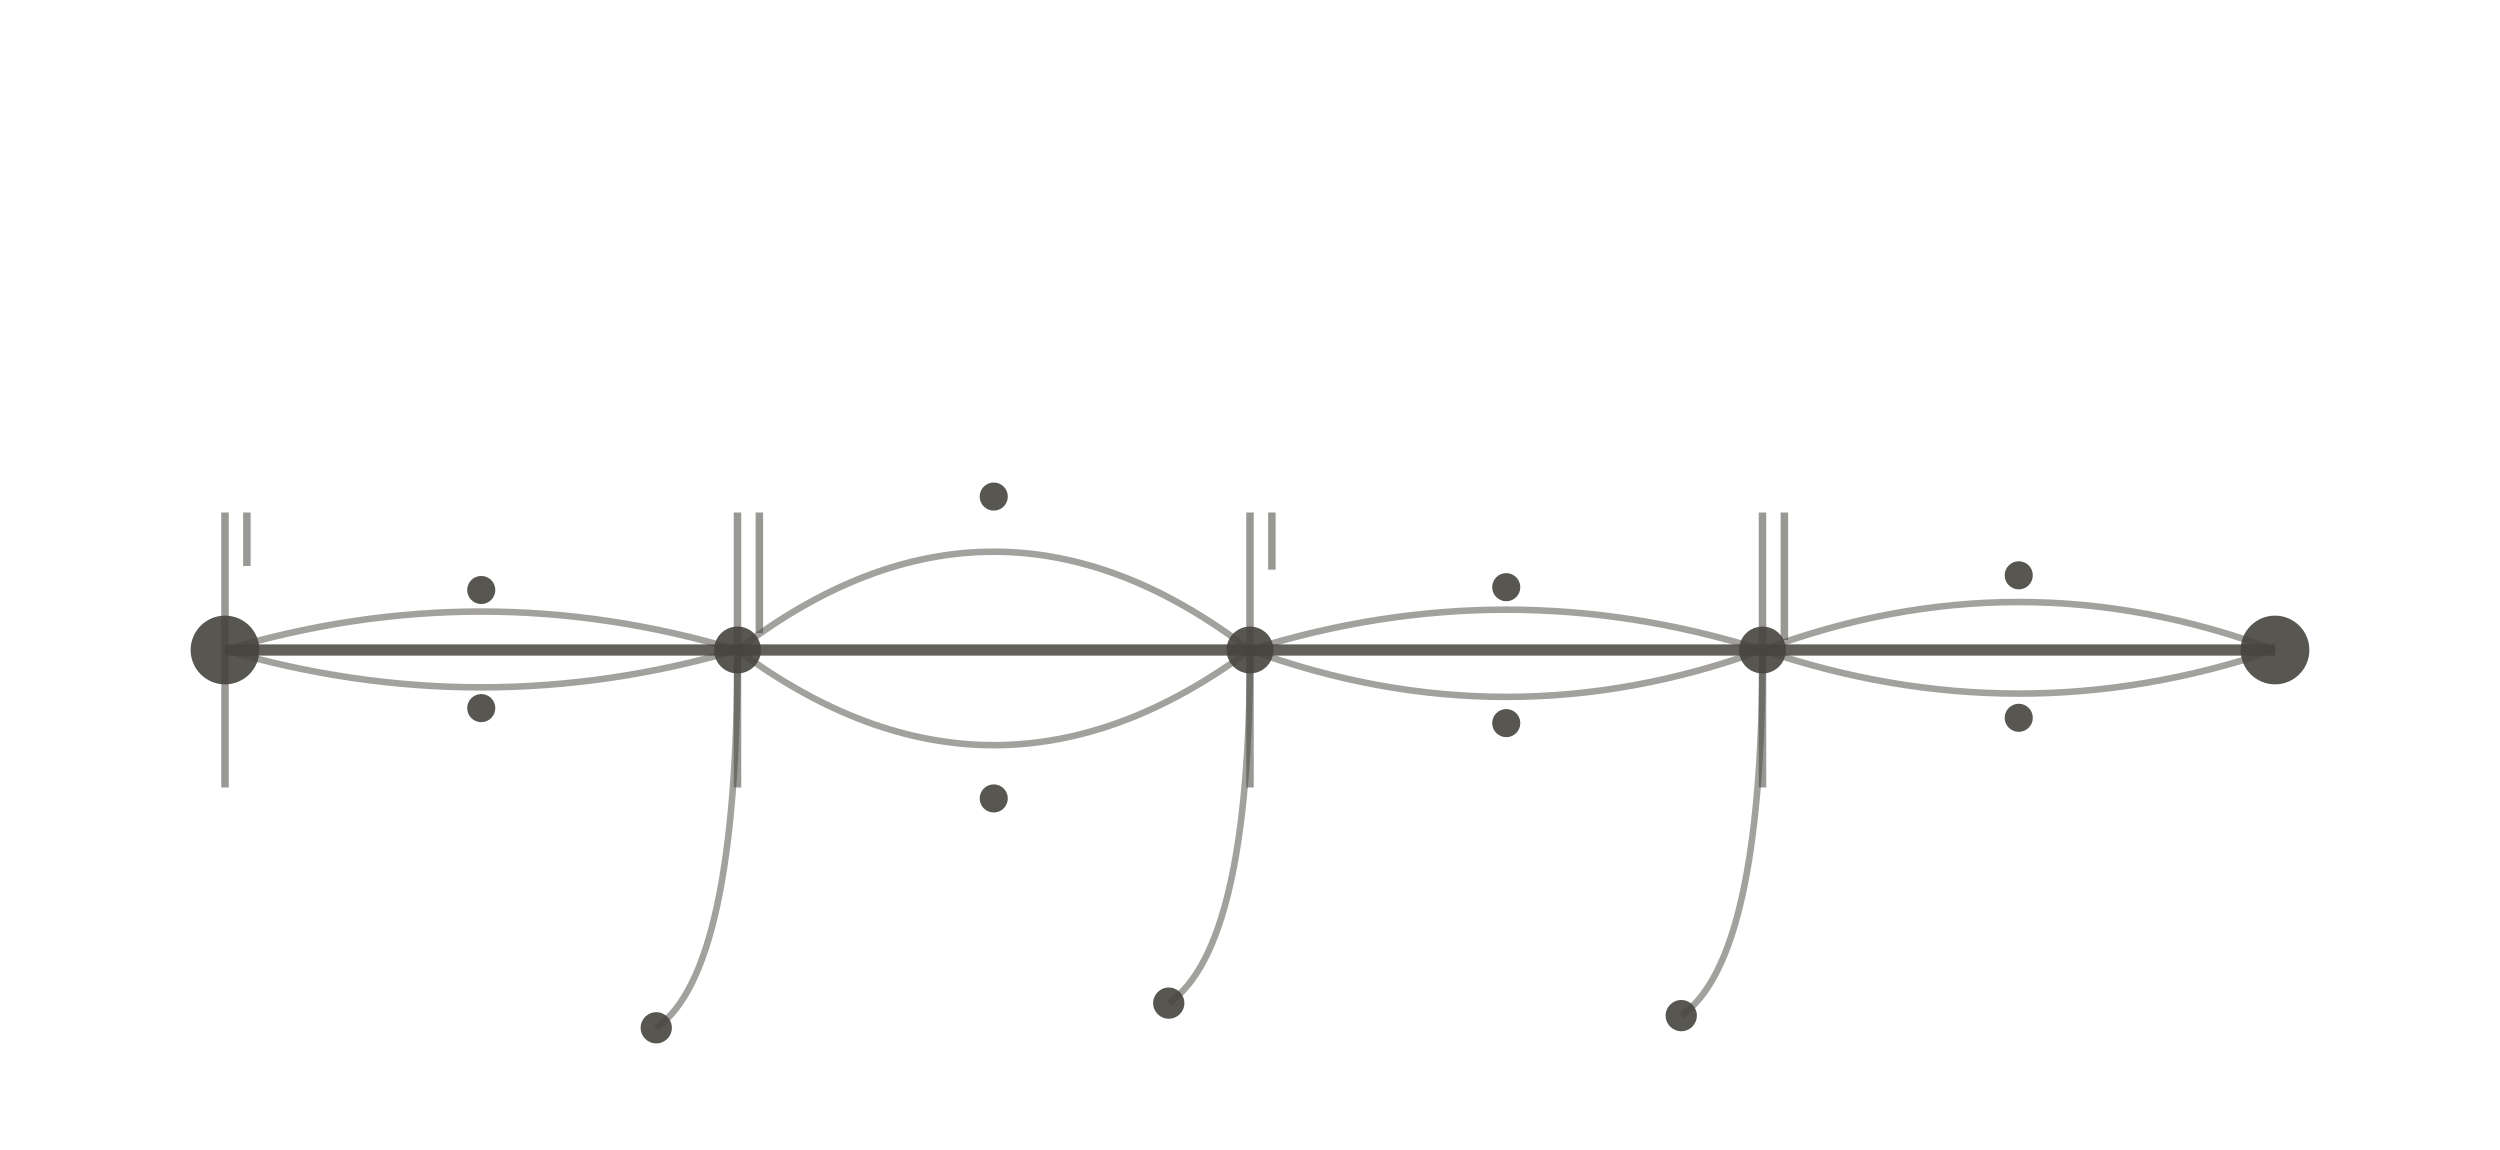
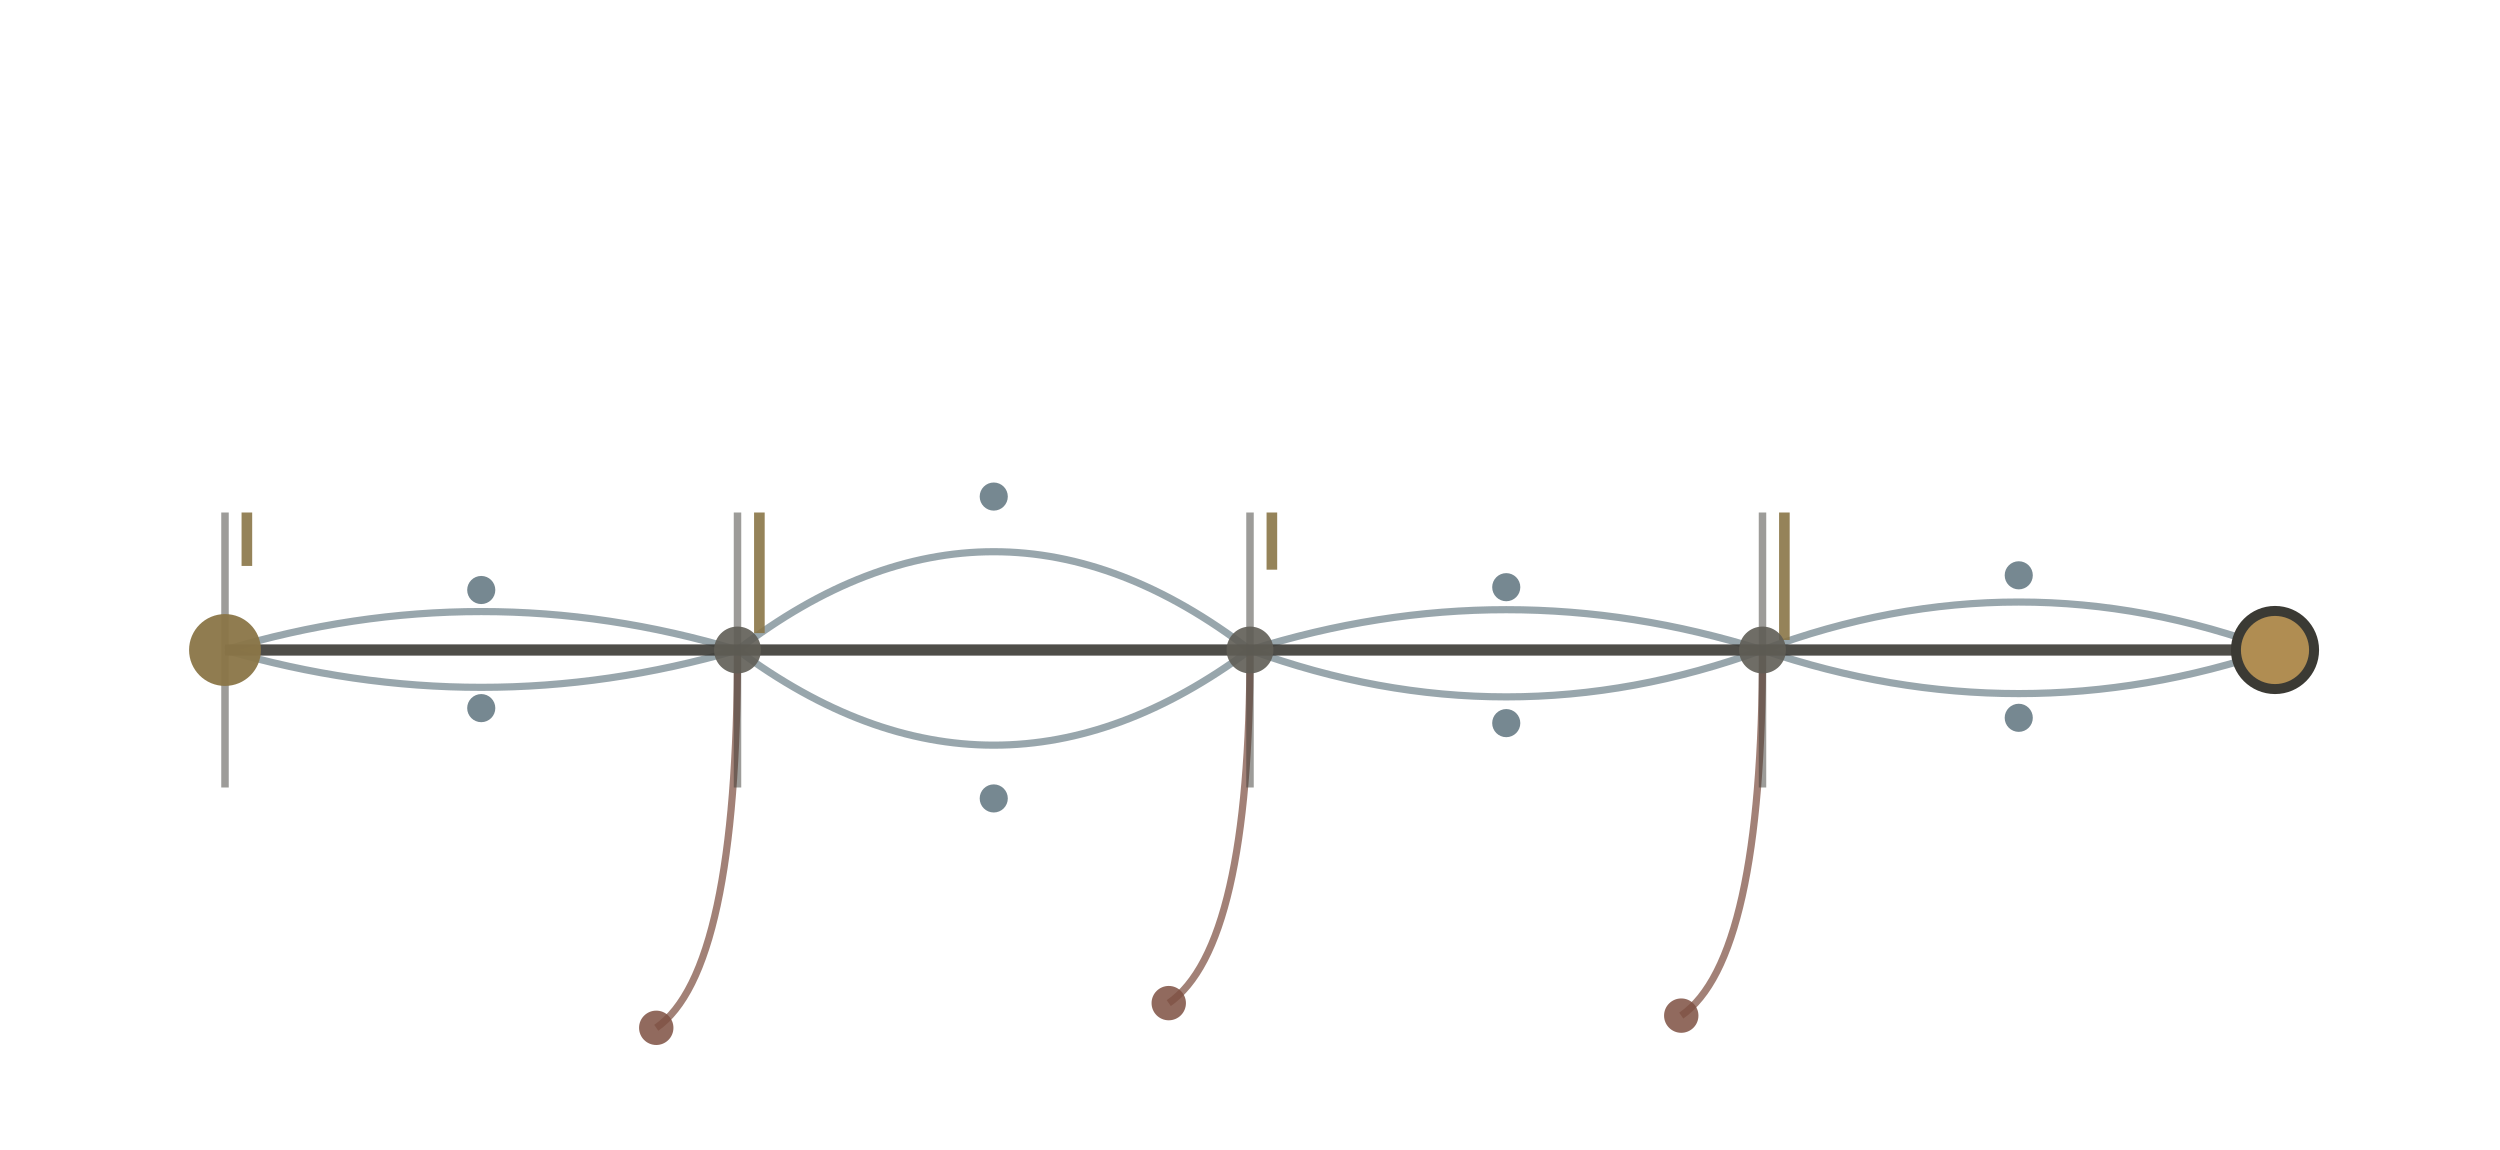
<svg xmlns="http://www.w3.org/2000/svg" viewBox="0 192 800 368" fill="none" role="presentation">
-   <g stroke="#46443e" fill="none">
-     <path d="M72 400Q154 375.4 236 400M72 400Q154 423.9 236 400M236 400Q318 337.1 400 400M236 400Q318 460.9 400 400M236 400Q236 502.9 210 520.9M400 400Q482 374.2 564 400M400 400Q482 430 564 400M400 400Q400 495 374 513M564 400Q646 369.3 728 400M564 400Q646 427.9 728 400M564 400Q564 499 538 517" stroke-width="2.1" opacity="0.5" />
-     <path d="M72 400L728 400" stroke-width="3.6" opacity="0.85" />
-     <path d="M72 356L72 444M79 356L79 373.1M236 356L236 444M243 356L243 394.6M400 356L400 444M407 356L407 374.3M564 356L564 444M571 356L571 396.8" stroke-width="2.4" opacity="0.55" />
+   <g fill="none">
+     <path d="M72 400Q154 375.4 236 400M72 400Q154 423.9 236 400M236 400Q318 337.1 400 400M236 400Q318 460.9 400 400M400 400Q482 374.2 564 400M400 400Q482 430 564 400M564 400Q646 369.3 728 400M564 400Q646 427.9 728 400" stroke="#546a75" stroke-width="2.3" opacity="0.6" />
+     <path d="M236 400Q236 502.9 210 520.9M400 400Q400 495 374 513M564 400Q564 499 538 517" stroke="#7e5042" stroke-width="2.3" opacity="0.72" />
+     <path d="M72 400L728 400" stroke="#3b3a34" stroke-width="3.6" opacity="0.9" />
+     <path d="M72 356L72 444M236 356L236 444M400 356L400 444M564 356L564 444" stroke="#3b3a34" stroke-width="2.4" opacity="0.5" />
+     <path d="M79 356L79 373.1M243 356L243 394.6M407 356L407 374.3M571 356L571 396.8" stroke="#8a7647" stroke-width="3.4" opacity="0.9" />
+     <g fill="#b08d52" stroke="#3b3a34" stroke-width="3.2">
+       <circle cx="728" cy="400" r="12.5" />
+     </g>
  </g>
-   <g fill="#46443e" stroke="none" opacity="0.9">
-     <circle cx="72" cy="400" r="11" />
-     <circle cx="154" cy="380.8" r="4.5" />
-     <circle cx="154" cy="418.6" r="4.5" />
-     <circle cx="236" cy="400" r="7.5" />
-     <circle cx="318" cy="350.9" r="4.5" />
-     <circle cx="318" cy="447.5" r="4.5" />
-     <circle cx="210" cy="520.9" r="5" />
-     <circle cx="400" cy="400" r="7.5" />
-     <circle cx="482" cy="379.9" r="4.5" />
-     <circle cx="482" cy="423.4" r="4.5" />
-     <circle cx="374" cy="513" r="5" />
-     <circle cx="564" cy="400" r="7.5" />
-     <circle cx="646" cy="376.1" r="4.5" />
-     <circle cx="646" cy="421.7" r="4.5" />
-     <circle cx="538" cy="517" r="5" />
-     <circle cx="728" cy="400" r="11" />
+   <g stroke="none">
+     <g fill="#546a75" opacity="0.8">
+       <circle cx="154" cy="380.8" r="4.5" />
+       <circle cx="154" cy="418.6" r="4.5" />
+       <circle cx="318" cy="350.9" r="4.5" />
+       <circle cx="318" cy="447.5" r="4.5" />
+       <circle cx="482" cy="379.9" r="4.5" />
+       <circle cx="482" cy="423.4" r="4.5" />
+       <circle cx="646" cy="376.1" r="4.5" />
+       <circle cx="646" cy="421.7" r="4.5" />
+     </g>
+     <g fill="#7e5042" opacity="0.85">
+       <circle cx="210" cy="520.9" r="5.5" />
+       <circle cx="374" cy="513" r="5.5" />
+       <circle cx="538" cy="517" r="5.5" />
+     </g>
+     <g fill="#5f5d55" opacity="0.9">
+       <circle cx="236" cy="400" r="7.5" />
+       <circle cx="400" cy="400" r="7.5" />
+       <circle cx="564" cy="400" r="7.5" />
+     </g>
+     <g fill="#8a7647" opacity="0.95">
+       <circle cx="72" cy="400" r="11.5" />
+     </g>
  </g>
</svg>
